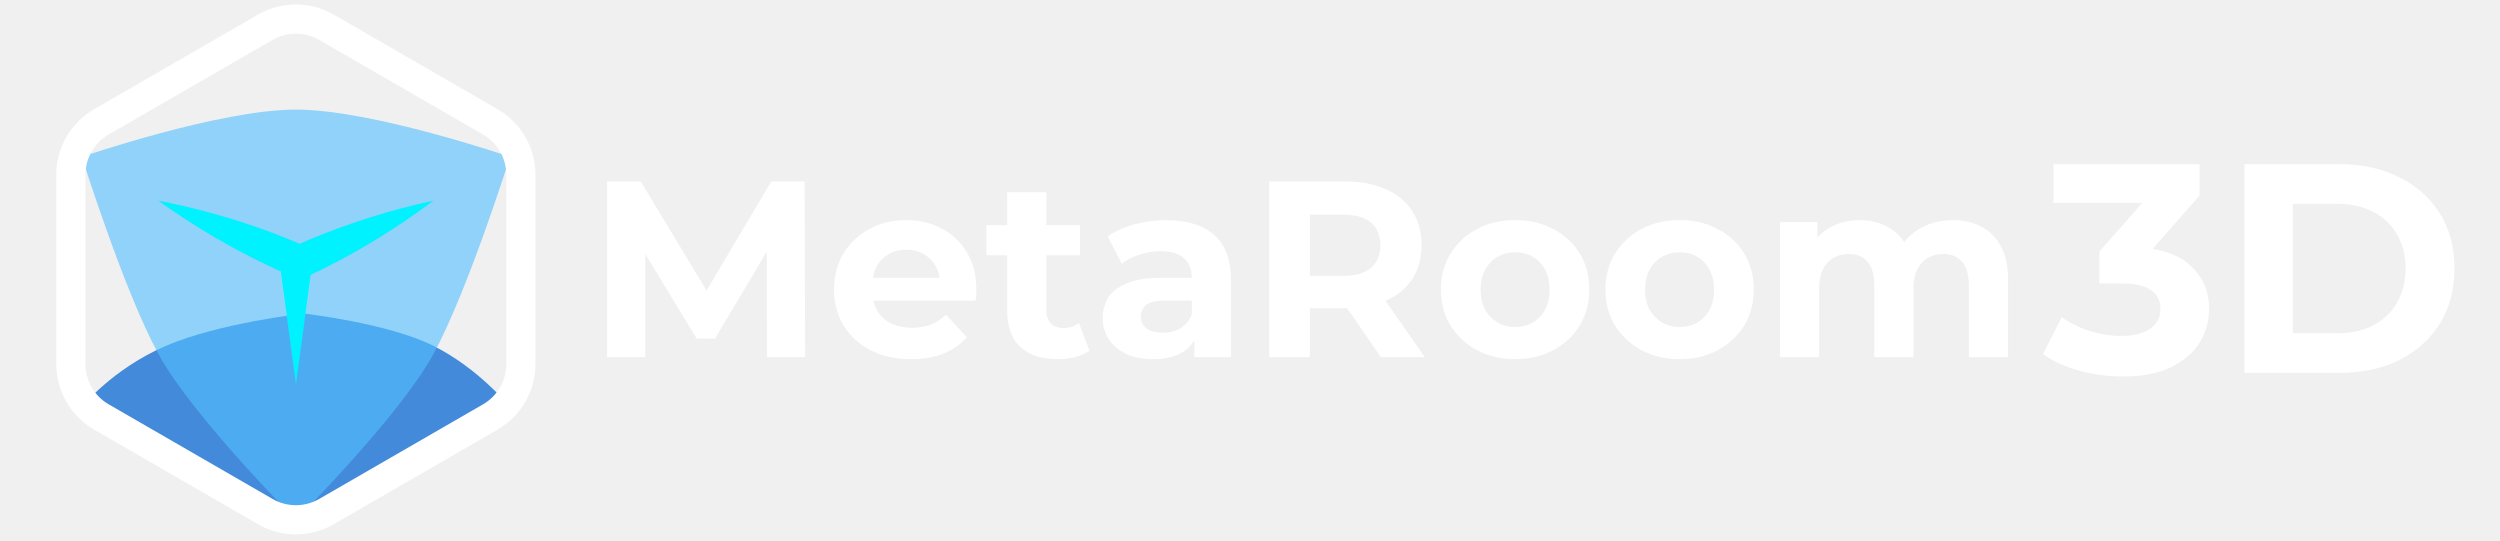
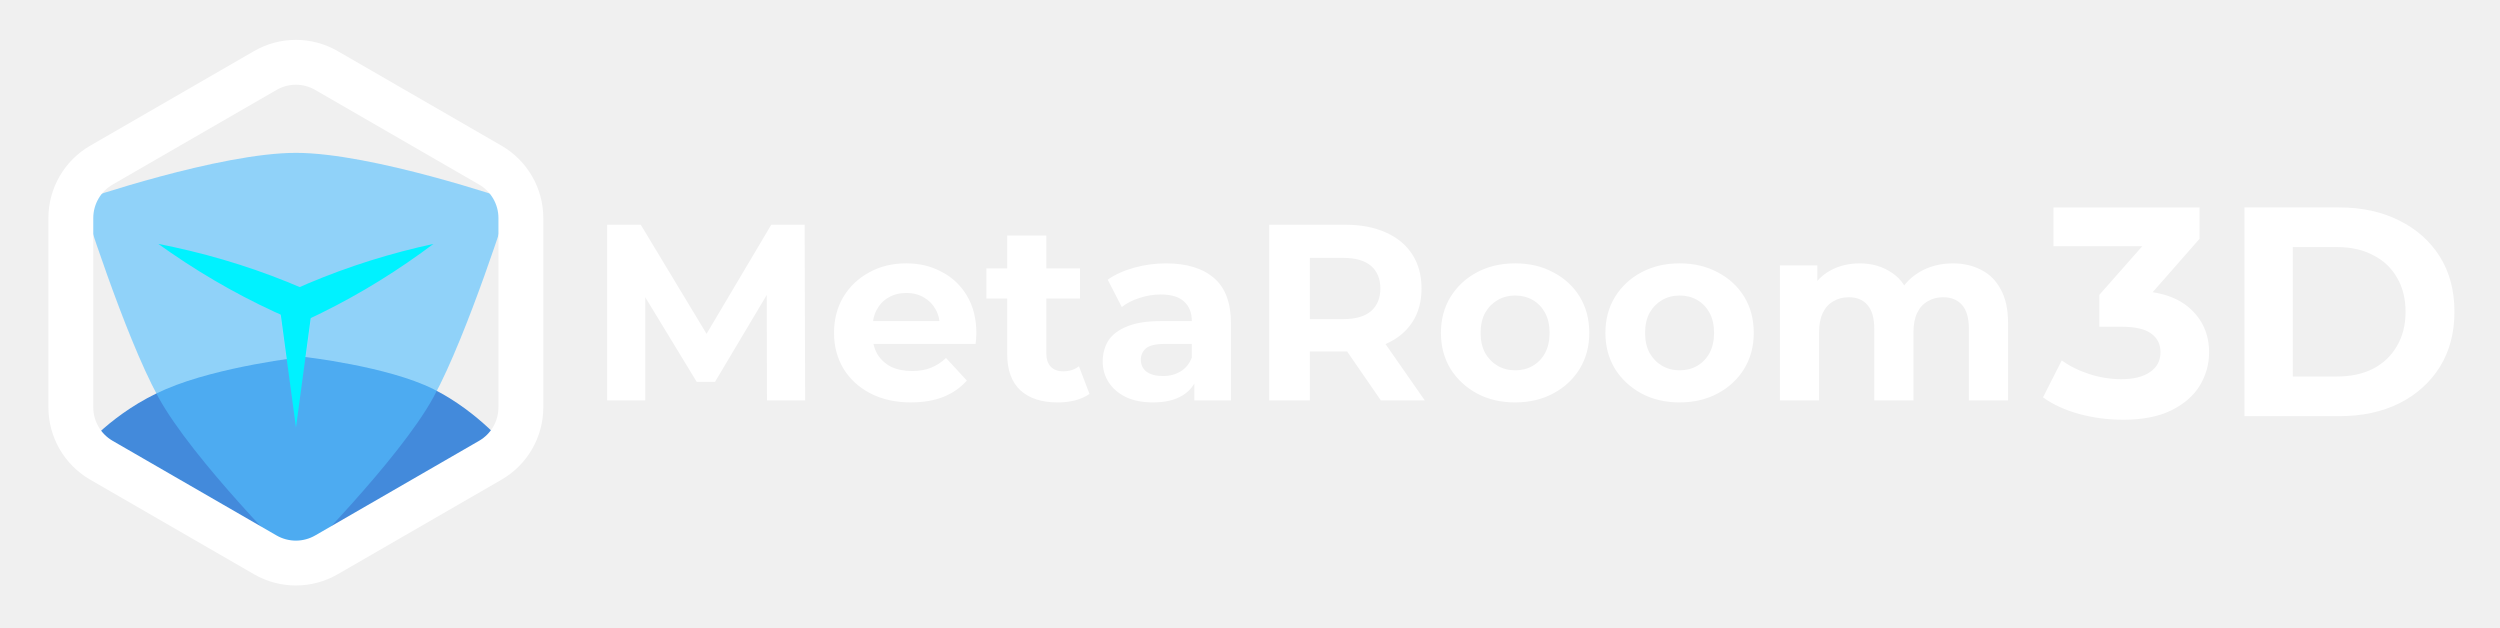
- <svg xmlns="http://www.w3.org/2000/svg" id="Layer_1" version="1.1" viewBox="0 0 1114.47 241">
+ <svg xmlns="http://www.w3.org/2000/svg" id="Layer_1" version="1.1" viewBox="0 0 1114.47 279.57">
  <defs>
    <style>
      .st0 {
-         fill: none;
-         stroke: #fff;
-         stroke-width: 13px;
+         fill: #fff;
      }

      .st1 {
-         fill: #fff;
-       }
- 
-       .st2 {
        fill: #54c0ff;
        fill-opacity: .61;
      }

-       .st3 {
+       .st2 {
        fill: #0063d3;
        fill-opacity: .72;
+       }
+ 
+       .st3 {
+         fill: none;
+         stroke: #fff;
+         stroke-width: 20px;
      }

      .st4 {
        fill: #00f2ff;
      }
    </style>
  </defs>
-   <path class="st1" d="M139.28,118.09h-14.7c.12.91.25,1.82.37,2.73,2.2,16.35,4.41,32.7,6.62,49.06.12.91.25,1.82.37,2.73h0c.12-.91.24-1.82.37-2.73,2.21-16.35,4.41-32.7,6.62-49.06.12-.91.25-1.82.37-2.73h-.02Z" />
+   <path class="st0" d="M139.28,137.38h-14.7c.12.91.25,1.82.37,2.73,2.2,16.35,4.41,32.7,6.62,49.06.12.91.25,1.82.37,2.73h0c.12-.91.24-1.82.37-2.73,2.21-16.35,4.41-32.7,6.62-49.06.12-.91.25-1.82.37-2.73h-.02,0Z" />
  <g>
-     <path class="st3" d="M73.97,154.17c23.85-10.22,61.32-14.4,61.32-14.4,0,0,37.47,4.18,57.91,14.4s34.07,27.25,34.07,27.25l-91.98,51.09-98.79-51.09s13.63-17.03,37.47-27.25Z" />
-     <path class="st2" d="M131.92,48.85c34.08,0,95.43,21.07,95.43,21.07,0,0-18.75,59.71-34.08,87.81-15.32,28.06-61.22,73.85-61.35,73.98-.09-.09-46.03-45.91-61.35-73.98-15.34-28.1-34.08-87.81-34.08-87.81,0,0,61.35-21.07,95.43-21.07h0Z" />
-     <path class="st0" d="M118.27,12.14c8.43-4.87,18.82-4.87,27.25,0l73.05,42.18c8.43,4.87,13.63,13.86,13.63,23.6v84.36c0,9.74-5.19,18.73-13.63,23.6l-73.05,42.18c-8.43,4.87-18.82,4.87-27.25,0l-73.06-42.18c-8.43-4.87-13.63-13.87-13.63-23.6v-84.36c0-9.74,5.19-18.73,13.63-23.6L118.27,12.14Z" />
-     <path class="st4" d="M70.57,89.44c1.86,1.34,3.73,2.65,5.61,3.94,16.91,11.63,34.6,21.44,53.08,29.42.49.21.98.42,1.47.63l2.96,1.3,3.01-1.36c17.78-8.25,34.78-18.2,50.99-29.87,1.85-1.33,3.69-2.69,5.52-4.06h0c-2.24.49-4.47.99-6.68,1.52-19.43,4.64-38.08,10.99-55.94,19.05l5.97-.06c-.49-.21-.98-.43-1.47-.64-18.48-7.99-37.75-14.15-57.8-18.49-2.23-.48-4.47-.94-6.71-1.38h-.01Z" />
-     <path class="st4" d="M139.28,116.7h-14.7c.12.91.25,1.82.37,2.73,2.2,16.35,4.41,32.7,6.62,49.06.12.91.25,1.82.37,2.73h0c.12-.91.24-1.82.37-2.73,2.21-16.35,4.41-32.7,6.62-49.06.12-.91.25-1.82.37-2.73h-.02Z" />
-     <path class="st1" d="M270.65,159.21v-78.32h14.99l33.34,55.27h-7.94l32.78-55.27h14.88l.22,78.32h-17.01l-.11-52.25h3.13l-26.18,43.97h-8.17l-26.74-43.97h3.8v52.25h-17.01.02ZM406.15,160.11c-6.86,0-12.9-1.34-18.13-4.03-5.15-2.69-9.14-6.34-11.97-10.97-2.83-4.7-4.25-10.03-4.25-16s1.38-11.38,4.14-16c2.83-4.7,6.68-8.35,11.53-10.97,4.85-2.69,10.33-4.03,16.45-4.03s11.19,1.27,15.89,3.8c4.77,2.46,8.54,6.04,11.3,10.74,2.76,4.62,4.14,10.18,4.14,16.67,0,.67-.04,1.46-.11,2.35-.07.82-.15,1.6-.22,2.35h-48.9v-10.18h39.72l-6.71,3.02c0-3.13-.63-5.86-1.9-8.17s-3.02-4.1-5.26-5.37c-2.24-1.34-4.85-2.01-7.83-2.01s-5.63.67-7.94,2.01c-2.24,1.27-3.99,3.1-5.26,5.48-1.27,2.31-1.9,5.07-1.9,8.28v2.69c0,3.28.71,6.19,2.13,8.73,1.49,2.46,3.54,4.36,6.15,5.71,2.69,1.27,5.82,1.9,9.4,1.9,3.21,0,6-.49,8.39-1.46,2.46-.97,4.7-2.42,6.71-4.36l9.29,10.07c-2.76,3.13-6.23,5.56-10.41,7.27-4.18,1.64-8.99,2.46-14.43,2.46l-.02.02ZM471.48,160.11c-7.09,0-12.61-1.79-16.56-5.37-3.95-3.65-5.93-9.06-5.93-16.22v-52.81h17.45v52.59c0,2.54.67,4.51,2.01,5.93,1.34,1.34,3.17,2.01,5.48,2.01,2.76,0,5.11-.75,7.05-2.24l4.7,12.31c-1.79,1.27-3.95,2.24-6.49,2.91-2.46.6-5.03.9-7.72.9h0ZM439.71,113.79v-13.43h41.74v13.43h-41.74ZM532.42,159.21v-11.75l-1.12-2.57v-21.04c0-3.73-1.16-6.64-3.47-8.73-2.24-2.09-5.71-3.13-10.41-3.13-3.21,0-6.38.52-9.51,1.57-3.06.97-5.67,2.31-7.83,4.03l-6.27-12.2c3.28-2.31,7.24-4.1,11.86-5.37,4.62-1.27,9.32-1.9,14.1-1.9,9.18,0,16.3,2.16,21.37,6.49,5.07,4.33,7.61,11.08,7.61,20.25v34.35h-16.34.01ZM514.06,160.11c-4.7,0-8.73-.78-12.08-2.35-3.36-1.64-5.93-3.84-7.72-6.6s-2.69-5.86-2.69-9.29.86-6.71,2.57-9.4c1.79-2.69,4.59-4.77,8.39-6.27,3.8-1.57,8.76-2.35,14.88-2.35h16v10.18h-14.1c-4.1,0-6.94.67-8.5,2.01-1.49,1.34-2.24,3.02-2.24,5.03,0,2.24.86,4.03,2.57,5.37,1.79,1.27,4.21,1.9,7.27,1.9s5.52-.67,7.83-2.01c2.31-1.42,3.99-3.47,5.03-6.15l2.69,8.06c-1.27,3.88-3.58,6.83-6.94,8.84s-7.68,3.02-12.98,3.02h.02ZM565.78,159.21v-78.32h33.9c7.01,0,13.05,1.16,18.13,3.47,5.07,2.24,8.99,5.48,11.75,9.73s4.14,9.32,4.14,15.22-1.38,10.85-4.14,15.1c-2.76,4.18-6.68,7.38-11.75,9.62s-11.11,3.36-18.13,3.36h-23.83l8.06-7.94v29.76h-18.13ZM615.57,159.21l-19.58-28.42h19.36l19.8,28.42h-19.58,0ZM583.91,131.47l-8.06-8.5h22.83c5.59,0,9.77-1.19,12.53-3.58,2.76-2.46,4.14-5.82,4.14-10.07s-1.38-7.68-4.14-10.07-6.94-3.58-12.53-3.58h-22.83l8.06-8.62v44.42ZM675.47,160.11c-6.41,0-12.12-1.34-17.12-4.03-4.92-2.69-8.84-6.34-11.75-10.97-2.84-4.7-4.25-10.03-4.25-16s1.42-11.38,4.25-16c2.91-4.7,6.82-8.35,11.75-10.97,5-2.69,10.7-4.03,17.12-4.03s12.01,1.34,17.01,4.03c5,2.61,8.91,6.23,11.75,10.85,2.83,4.63,4.25,10,4.25,16.11s-1.42,11.3-4.25,16c-2.84,4.63-6.75,8.28-11.75,10.97s-10.67,4.03-17.01,4.03h0ZM675.47,145.79c2.91,0,5.52-.67,7.83-2.01s4.14-3.24,5.48-5.71c1.34-2.54,2.01-5.52,2.01-8.95s-.67-6.49-2.01-8.95-3.17-4.36-5.48-5.71c-2.31-1.34-4.92-2.01-7.83-2.01s-5.52.67-7.83,2.01c-2.31,1.34-4.18,3.24-5.59,5.71-1.34,2.46-2.01,5.44-2.01,8.95s.67,6.41,2.01,8.95c1.42,2.46,3.28,4.36,5.59,5.71,2.31,1.34,4.92,2.01,7.83,2.01ZM748.79,160.11c-6.41,0-12.12-1.34-17.12-4.03-4.92-2.69-8.84-6.34-11.75-10.97-2.84-4.7-4.25-10.03-4.25-16s1.42-11.38,4.25-16c2.91-4.7,6.82-8.35,11.75-10.97,5-2.69,10.7-4.03,17.12-4.03s12.01,1.34,17.01,4.03c5,2.61,8.91,6.23,11.75,10.85,2.83,4.63,4.25,10,4.25,16.11s-1.42,11.3-4.25,16c-2.84,4.63-6.75,8.28-11.75,10.97s-10.67,4.03-17.01,4.03h0ZM748.79,145.79c2.91,0,5.52-.67,7.83-2.01s4.14-3.24,5.48-5.71c1.34-2.54,2.01-5.52,2.01-8.95s-.67-6.49-2.01-8.95-3.17-4.36-5.48-5.71c-2.31-1.34-4.92-2.01-7.83-2.01s-5.52.67-7.83,2.01c-2.31,1.34-4.18,3.24-5.59,5.71-1.34,2.46-2.01,5.44-2.01,8.95s.67,6.41,2.01,8.95c1.42,2.46,3.28,4.36,5.59,5.71,2.31,1.34,4.92,2.01,7.83,2.01ZM870.56,98.12c4.77,0,8.99.97,12.64,2.91,3.73,1.86,6.64,4.77,8.73,8.73,2.16,3.88,3.24,8.88,3.24,14.99v34.46h-17.46v-31.78c0-4.85-1-8.43-3.02-10.74-2.01-2.31-4.85-3.47-8.5-3.47-2.54,0-4.81.6-6.82,1.79-2.01,1.12-3.58,2.83-4.7,5.15-1.12,2.31-1.68,5.26-1.68,8.84v30.21h-17.46v-31.78c0-4.85-1-8.43-3.02-10.74-1.94-2.31-4.73-3.47-8.39-3.47-2.54,0-4.81.6-6.82,1.79-2.02,1.12-3.58,2.83-4.7,5.15-1.12,2.31-1.68,5.26-1.68,8.84v30.21h-17.46v-60.2h16.67v16.45l-3.13-4.81c2.09-4.1,5.04-7.2,8.84-9.29,3.88-2.16,8.28-3.24,13.2-3.24,5.52,0,10.33,1.42,14.44,4.25,4.17,2.76,6.93,7.01,8.27,12.76l-6.15-1.68c2.01-4.7,5.22-8.43,9.62-11.19,4.48-2.76,9.59-4.14,15.33-4.14h.01Z" />
-     <path class="st1" d="M946.23,167.82c-6.46,0-12.89-.84-19.27-2.53-6.39-1.77-11.79-4.25-16.22-7.44l8.37-16.48c3.54,2.57,7.66,4.61,12.36,6.12s9.43,2.26,14.23,2.26c5.41,0,9.66-1.06,12.76-3.19,3.11-2.13,4.66-5.05,4.66-8.77s-1.38-6.34-4.12-8.37c-2.75-2.04-7.18-3.06-13.29-3.06h-9.84v-14.22l25.92-29.38,2.39,7.71h-48.78v-17.28h65.14v13.96l-25.79,29.38-10.9-6.25h6.25c11.43,0,20.07,2.57,25.92,7.71,5.84,5.14,8.77,11.74,8.77,19.81,0,5.23-1.37,10.15-4.12,14.76-2.75,4.52-6.95,8.2-12.63,11.03-5.67,2.84-12.94,4.25-21.8,4.25v-.02ZM1000.57,166.23v-93.05h42.28c10.1,0,19,1.95,26.72,5.85,7.71,3.81,13.74,9.17,18.08,16.08,4.34,6.91,6.51,15.11,6.51,24.59s-2.17,17.59-6.51,24.59c-4.35,6.91-10.37,12.32-18.08,16.22-7.71,3.81-16.61,5.72-26.72,5.72h-42.28,0ZM1022.11,148.55h19.67c6.21,0,11.57-1.15,16.09-3.46,4.61-2.39,8.15-5.76,10.64-10.1,2.57-4.34,3.86-9.44,3.86-15.29s-1.29-11.03-3.86-15.29c-2.49-4.34-6.03-7.67-10.64-9.97-4.52-2.39-9.88-3.59-16.09-3.59h-19.67v57.69h0Z" />
+     <path class="st2" d="M73.97,173.46c23.85-10.22,61.32-14.4,61.32-14.4,0,0,37.47,4.18,57.91,14.4s34.07,27.25,34.07,27.25l-91.98,51.09-98.79-51.09s13.63-17.03,37.47-27.25Z" />
+     <path class="st1" d="M131.92,68.14c34.08,0,95.43,21.07,95.43,21.07,0,0-18.75,59.71-34.08,87.81-15.32,28.06-61.22,73.85-61.35,73.98-.09-.09-46.03-45.91-61.35-73.98-15.34-28.1-34.08-87.81-34.08-87.81,0,0,61.35-21.07,95.43-21.07h0Z" />
+     <path class="st3" d="M118.27,31.43c8.43-4.87,18.82-4.87,27.25,0l73.05,42.18c8.43,4.87,13.63,13.86,13.63,23.6v84.36c0,9.74-5.19,18.73-13.63,23.6l-73.05,42.18c-8.43,4.87-18.82,4.87-27.25,0l-73.06-42.18c-8.43-4.87-13.63-13.87-13.63-23.6v-84.36c0-9.74,5.19-18.73,13.63-23.6L118.27,31.43Z" />
+     <path class="st4" d="M70.57,108.73c1.86,1.34,3.73,2.65,5.61,3.94,16.91,11.63,34.6,21.44,53.08,29.42.49.21.98.42,1.47.63l2.96,1.3,3.01-1.36c17.78-8.25,34.78-18.2,50.99-29.87,1.85-1.33,3.69-2.69,5.52-4.06h0c-2.24.49-4.47.99-6.68,1.52-19.43,4.64-38.08,10.99-55.94,19.05l5.97-.06c-.49-.21-.98-.43-1.47-.64-18.48-7.99-37.75-14.15-57.8-18.49-2.23-.48-4.47-.94-6.71-1.38h-.01Z" />
+     <path class="st4" d="M139.28,135.99h-14.7c.12.91.25,1.82.37,2.73,2.2,16.35,4.41,32.7,6.62,49.06.12.91.25,1.82.37,2.73h0c.12-.91.24-1.82.37-2.73,2.21-16.35,4.41-32.7,6.62-49.06.12-.91.25-1.82.37-2.73h-.02,0Z" />
+     <path class="st0" d="M270.65,178.5v-78.32h14.99l33.34,55.27h-7.94l32.78-55.27h14.88l.22,78.32h-17.01l-.11-52.25h3.13l-26.18,43.97h-8.17l-26.74-43.97h3.8v52.25h-17.01.02ZM406.15,179.4c-6.86,0-12.9-1.34-18.13-4.03-5.15-2.69-9.14-6.34-11.97-10.97-2.83-4.7-4.25-10.03-4.25-16s1.38-11.38,4.14-16c2.83-4.7,6.68-8.35,11.53-10.97,4.85-2.69,10.33-4.03,16.45-4.03s11.19,1.27,15.89,3.8c4.77,2.46,8.54,6.04,11.3,10.74,2.76,4.62,4.14,10.18,4.14,16.67,0,.67-.04,1.46-.11,2.35-.07.82-.15,1.6-.22,2.35h-48.9v-10.18h39.72l-6.71,3.02c0-3.13-.63-5.86-1.9-8.17s-3.02-4.1-5.26-5.37c-2.24-1.34-4.85-2.01-7.83-2.01s-5.63.67-7.94,2.01c-2.24,1.27-3.99,3.1-5.26,5.48-1.27,2.31-1.9,5.07-1.9,8.28v2.69c0,3.28.71,6.19,2.13,8.73,1.49,2.46,3.54,4.36,6.15,5.71,2.69,1.27,5.82,1.9,9.4,1.9,3.21,0,6-.49,8.39-1.46,2.46-.97,4.7-2.42,6.71-4.36l9.29,10.07c-2.76,3.13-6.23,5.56-10.41,7.27-4.18,1.64-8.99,2.46-14.43,2.46l-.02.02h0ZM471.48,179.4c-7.09,0-12.61-1.79-16.56-5.37-3.95-3.65-5.93-9.06-5.93-16.22v-52.81h17.45v52.59c0,2.54.67,4.51,2.01,5.93,1.34,1.34,3.17,2.01,5.48,2.01,2.76,0,5.11-.75,7.05-2.24l4.7,12.31c-1.79,1.27-3.95,2.24-6.49,2.91-2.46.6-5.03.9-7.72.9h0ZM439.71,133.08v-13.43h41.74v13.43h-41.74ZM532.42,178.5v-11.75l-1.12-2.57v-21.04c0-3.73-1.16-6.64-3.47-8.73-2.24-2.09-5.71-3.13-10.41-3.13-3.21,0-6.38.52-9.51,1.57-3.06.97-5.67,2.31-7.83,4.03l-6.27-12.2c3.28-2.31,7.24-4.1,11.86-5.37,4.62-1.27,9.32-1.9,14.1-1.9,9.18,0,16.3,2.16,21.37,6.49,5.07,4.33,7.61,11.08,7.61,20.25v34.35h-16.34.01ZM514.06,179.4c-4.7,0-8.73-.78-12.08-2.35-3.36-1.64-5.93-3.84-7.72-6.6s-2.69-5.86-2.69-9.29.86-6.71,2.57-9.4c1.79-2.69,4.59-4.77,8.39-6.27,3.8-1.57,8.76-2.35,14.88-2.35h16v10.18h-14.1c-4.1,0-6.94.67-8.5,2.01-1.49,1.34-2.24,3.02-2.24,5.03,0,2.24.86,4.03,2.57,5.37,1.79,1.27,4.21,1.9,7.27,1.9s5.52-.67,7.83-2.01c2.31-1.42,3.99-3.47,5.03-6.15l2.69,8.06c-1.27,3.88-3.58,6.83-6.94,8.84s-7.68,3.02-12.98,3.02h.02,0ZM565.78,178.5v-78.32h33.9c7.01,0,13.05,1.16,18.13,3.47,5.07,2.24,8.99,5.48,11.75,9.73s4.14,9.32,4.14,15.22-1.38,10.85-4.14,15.1c-2.76,4.18-6.68,7.38-11.75,9.62s-11.11,3.36-18.13,3.36h-23.83l8.06-7.94v29.76h-18.13ZM615.57,178.5l-19.58-28.42h19.36l19.8,28.42h-19.58,0ZM583.91,150.76l-8.06-8.5h22.83c5.59,0,9.77-1.19,12.53-3.58,2.76-2.46,4.14-5.82,4.14-10.07s-1.38-7.68-4.14-10.07-6.94-3.58-12.53-3.58h-22.83l8.06-8.62v44.42ZM675.47,179.4c-6.41,0-12.12-1.34-17.12-4.03-4.92-2.69-8.84-6.34-11.75-10.97-2.84-4.7-4.25-10.03-4.25-16s1.42-11.38,4.25-16c2.91-4.7,6.82-8.35,11.75-10.97,5-2.69,10.7-4.03,17.12-4.03s12.01,1.34,17.01,4.03c5,2.61,8.91,6.23,11.75,10.85,2.83,4.63,4.25,10,4.25,16.11s-1.42,11.3-4.25,16c-2.84,4.63-6.75,8.28-11.75,10.97s-10.67,4.03-17.01,4.03h0ZM675.47,165.08c2.91,0,5.52-.67,7.83-2.01s4.14-3.24,5.48-5.71c1.34-2.54,2.01-5.52,2.01-8.95s-.67-6.49-2.01-8.95-3.17-4.36-5.48-5.71c-2.31-1.34-4.92-2.01-7.83-2.01s-5.52.67-7.83,2.01c-2.31,1.34-4.18,3.24-5.59,5.71-1.34,2.46-2.01,5.44-2.01,8.95s.67,6.41,2.01,8.95c1.42,2.46,3.28,4.36,5.59,5.71,2.31,1.34,4.92,2.01,7.83,2.01ZM748.79,179.4c-6.41,0-12.12-1.34-17.12-4.03-4.92-2.69-8.84-6.34-11.75-10.97-2.84-4.7-4.25-10.03-4.25-16s1.42-11.38,4.25-16c2.91-4.7,6.82-8.35,11.75-10.97,5-2.69,10.7-4.03,17.12-4.03s12.01,1.34,17.01,4.03c5,2.61,8.91,6.23,11.75,10.85,2.83,4.63,4.25,10,4.25,16.11s-1.42,11.3-4.25,16c-2.84,4.63-6.75,8.28-11.75,10.97s-10.67,4.03-17.01,4.03h0ZM748.79,165.08c2.91,0,5.52-.67,7.83-2.01s4.14-3.24,5.48-5.71c1.34-2.54,2.01-5.52,2.01-8.95s-.67-6.49-2.01-8.95-3.17-4.36-5.48-5.71c-2.31-1.34-4.92-2.01-7.83-2.01s-5.52.67-7.83,2.01c-2.31,1.34-4.18,3.24-5.59,5.71-1.34,2.46-2.01,5.44-2.01,8.95s.67,6.41,2.01,8.95c1.42,2.46,3.28,4.36,5.59,5.71,2.31,1.34,4.92,2.01,7.83,2.01ZM870.56,117.41c4.77,0,8.99.97,12.64,2.91,3.73,1.86,6.64,4.77,8.73,8.73,2.16,3.88,3.24,8.88,3.24,14.99v34.46h-17.46v-31.78c0-4.85-1-8.43-3.02-10.74-2.01-2.31-4.85-3.47-8.5-3.47-2.54,0-4.81.6-6.82,1.79-2.01,1.12-3.58,2.83-4.7,5.15-1.12,2.31-1.68,5.26-1.68,8.84v30.21h-17.46v-31.78c0-4.85-1-8.43-3.02-10.74-1.94-2.31-4.73-3.47-8.39-3.47-2.54,0-4.81.6-6.82,1.79-2.02,1.12-3.58,2.83-4.7,5.15-1.12,2.31-1.68,5.26-1.68,8.84v30.21h-17.46v-60.2h16.67v16.45l-3.13-4.81c2.09-4.1,5.04-7.2,8.84-9.29,3.88-2.16,8.28-3.24,13.2-3.24,5.52,0,10.33,1.42,14.44,4.25,4.17,2.76,6.93,7.01,8.27,12.76l-6.15-1.68c2.01-4.7,5.22-8.43,9.62-11.19,4.48-2.76,9.59-4.14,15.33-4.14h.01Z" />
+     <path class="st0" d="M946.23,187.11c-6.46,0-12.89-.84-19.27-2.53-6.39-1.77-11.79-4.25-16.22-7.44l8.37-16.48c3.54,2.57,7.66,4.61,12.36,6.12s9.43,2.26,14.23,2.26c5.41,0,9.66-1.06,12.76-3.19,3.11-2.13,4.66-5.05,4.66-8.77s-1.38-6.34-4.12-8.37c-2.75-2.04-7.18-3.06-13.29-3.06h-9.84v-14.22l25.92-29.38,2.39,7.71h-48.78v-17.28h65.14v13.96l-25.79,29.38-10.9-6.25h6.25c11.43,0,20.07,2.57,25.92,7.71,5.84,5.14,8.77,11.74,8.77,19.81,0,5.23-1.37,10.15-4.12,14.76-2.75,4.52-6.95,8.2-12.63,11.03-5.67,2.84-12.94,4.25-21.8,4.25v-.02h0ZM1000.57,185.52v-93.05h42.28c10.1,0,19,1.95,26.72,5.85,7.71,3.81,13.74,9.17,18.08,16.08,4.34,6.91,6.51,15.11,6.51,24.59s-2.17,17.59-6.51,24.59c-4.35,6.91-10.37,12.32-18.08,16.22-7.71,3.81-16.61,5.72-26.72,5.72h-42.28,0ZM1022.11,167.84h19.67c6.21,0,11.57-1.15,16.09-3.46,4.61-2.39,8.15-5.76,10.64-10.1,2.57-4.34,3.86-9.44,3.86-15.29s-1.29-11.03-3.86-15.29c-2.49-4.34-6.03-7.67-10.64-9.97-4.52-2.39-9.88-3.59-16.09-3.59h-19.67v57.69h0Z" />
  </g>
</svg>
